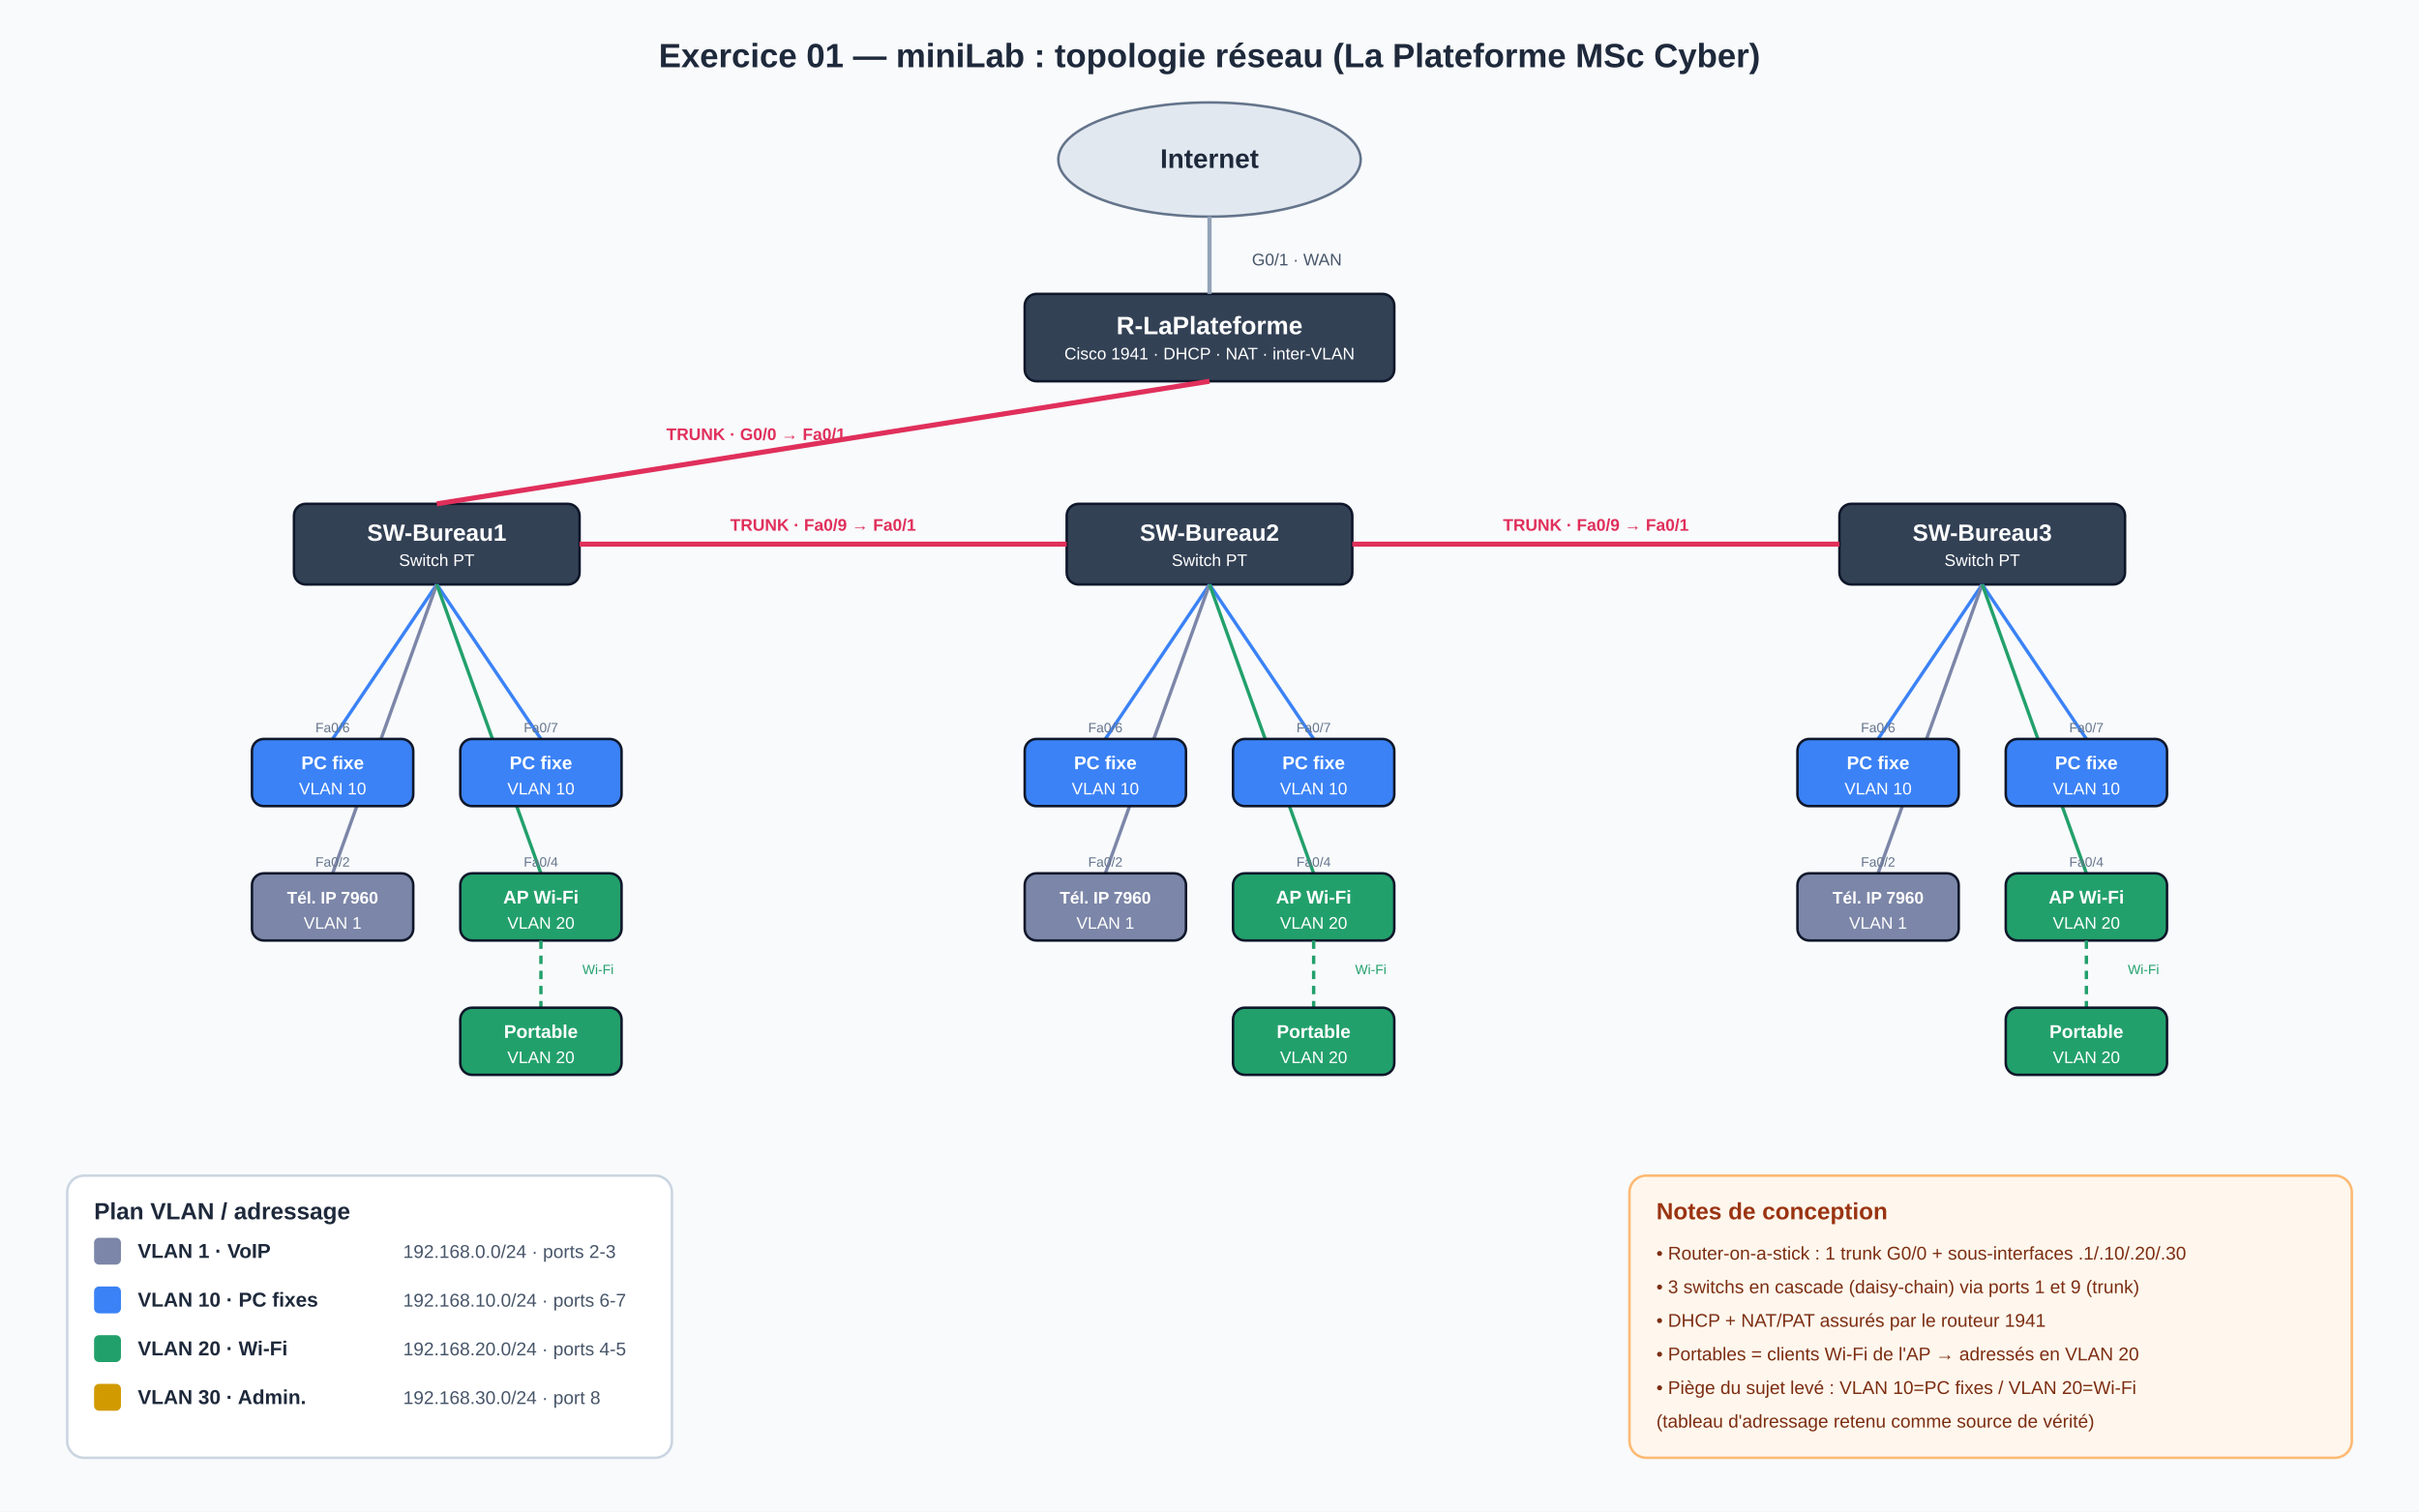
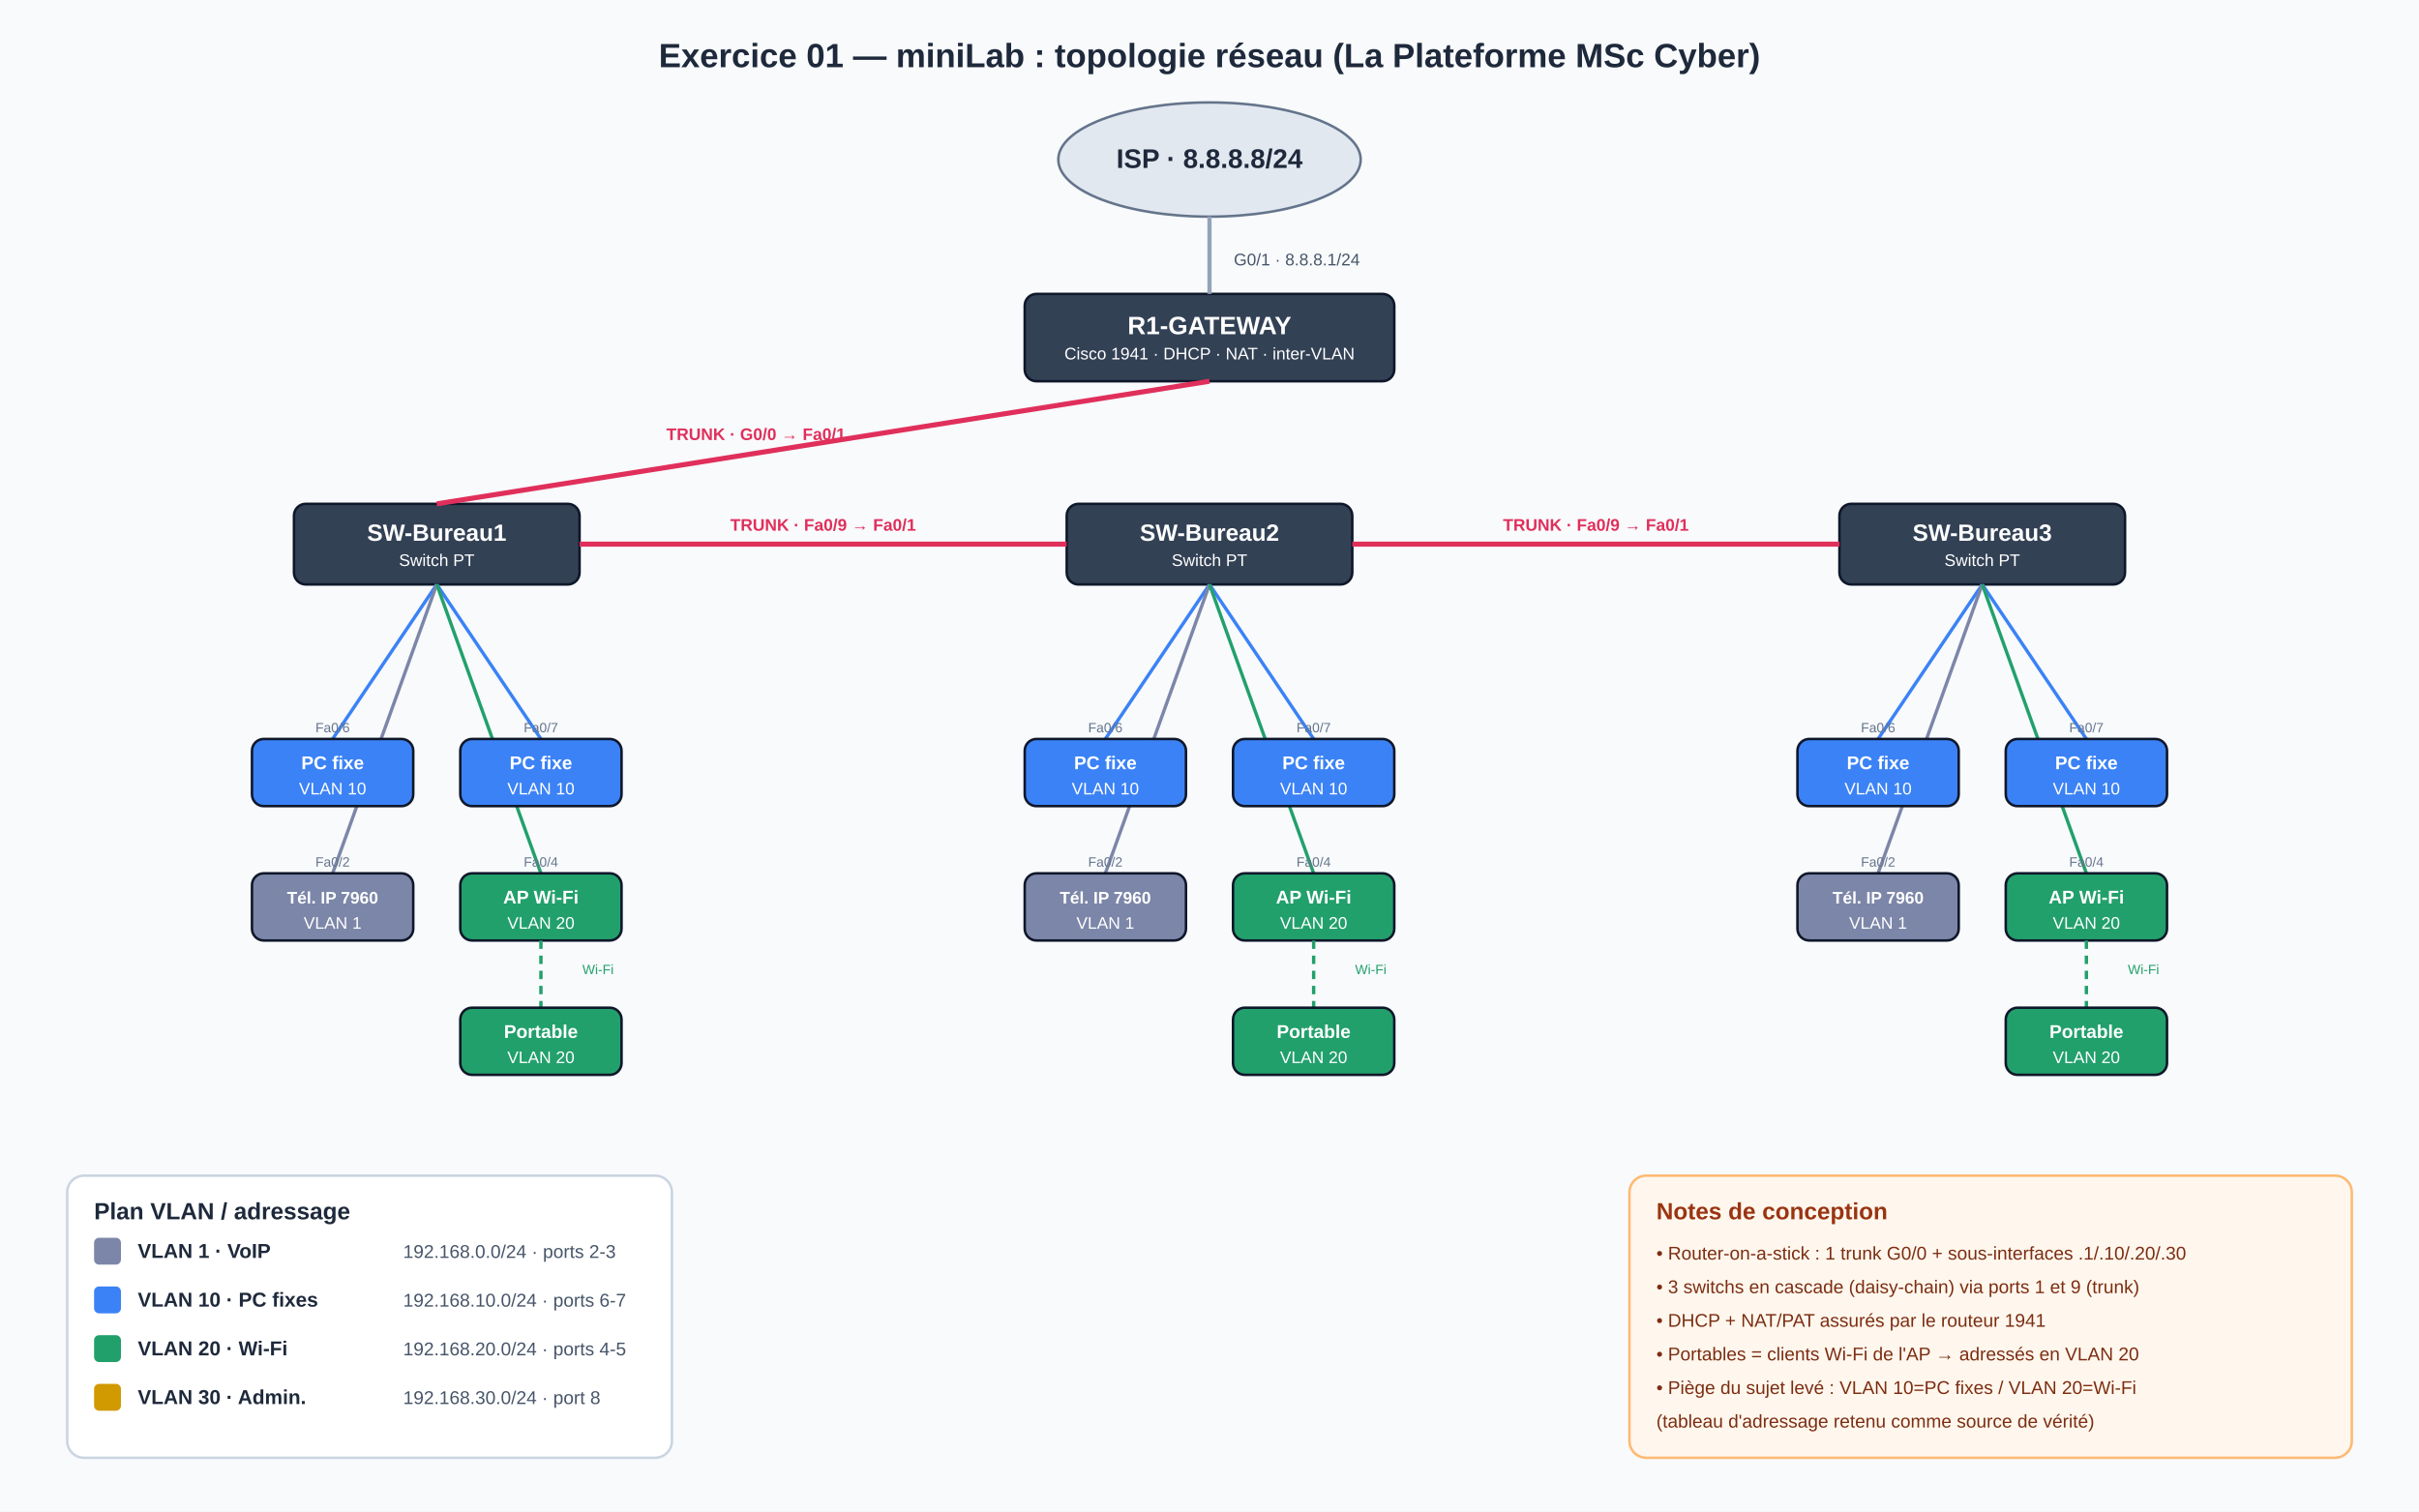
<svg xmlns="http://www.w3.org/2000/svg" width="1440" height="900" viewBox="0 0 1440 900">
  <rect width="1440" height="900" fill="#f8fafc" />
  <text x="720.0" y="40" font-size="20" fill="#1e293b" text-anchor="middle" font-family="Segoe UI,Arial,sans-serif" font-weight="700">Exercice 01 — miniLab : topologie réseau (La Plateforme MSc Cyber)</text>
  <ellipse cx="720.0" cy="95" rx="90" ry="34" fill="#e2e8f0" stroke="#64748b" stroke-width="1.5" />
-   <text x="720.0" y="100" font-size="16" fill="#1e293b" text-anchor="middle" font-family="Segoe UI,Arial,sans-serif" font-weight="700">Internet</text>
+   <text x="720.0" y="100" font-size="16" fill="#1e293b" text-anchor="middle" font-family="Segoe UI,Arial,sans-serif" font-weight="700">ISP · 8.8.8.8/24</text>
  <rect x="610.0" y="175" width="220" height="52" rx="7" fill="#334155" stroke="#0f172a" stroke-width="1.5" />
-   <text x="720.0" y="199.0" font-size="15" fill="#ffffff" text-anchor="middle" font-family="Segoe UI,Arial,sans-serif" font-weight="600">R-LaPlateforme</text>
+   <text x="720.0" y="199.0" font-size="15" fill="#ffffff" text-anchor="middle" font-family="Segoe UI,Arial,sans-serif" font-weight="600">R1-GATEWAY</text>
  <text x="720.0" y="214.0" font-size="10" fill="#ffffff" text-anchor="middle" font-family="Segoe UI,Arial,sans-serif">Cisco 1941 · DHCP · NAT · inter-VLAN</text>
  <line x1="720.0" y1="129" x2="720.0" y2="175" stroke="#94a3b8" stroke-width="2.5" />
-   <text x="772.0" y="158" font-size="10" fill="#475569" text-anchor="middle" font-family="Segoe UI,Arial,sans-serif" font-weight="400">G0/1 · WAN</text>
+   <text x="772.0" y="158" font-size="10" fill="#475569" text-anchor="middle" font-family="Segoe UI,Arial,sans-serif" font-weight="400">G0/1 · 8.8.8.1/24</text>
  <rect x="175" y="300" width="170" height="48" rx="7" fill="#334155" stroke="#0f172a" stroke-width="1.5" />
  <text x="260.0" y="322.0" font-size="14" fill="#ffffff" text-anchor="middle" font-family="Segoe UI,Arial,sans-serif" font-weight="600">SW-Bureau1</text>
  <text x="260.0" y="337.0" font-size="10" fill="#ffffff" text-anchor="middle" font-family="Segoe UI,Arial,sans-serif">Switch PT</text>
  <rect x="635" y="300" width="170" height="48" rx="7" fill="#334155" stroke="#0f172a" stroke-width="1.5" />
  <text x="720.0" y="322.0" font-size="14" fill="#ffffff" text-anchor="middle" font-family="Segoe UI,Arial,sans-serif" font-weight="600">SW-Bureau2</text>
  <text x="720.0" y="337.0" font-size="10" fill="#ffffff" text-anchor="middle" font-family="Segoe UI,Arial,sans-serif">Switch PT</text>
  <rect x="1095" y="300" width="170" height="48" rx="7" fill="#334155" stroke="#0f172a" stroke-width="1.5" />
  <text x="1180.0" y="322.0" font-size="14" fill="#ffffff" text-anchor="middle" font-family="Segoe UI,Arial,sans-serif" font-weight="600">SW-Bureau3</text>
  <text x="1180.0" y="337.0" font-size="10" fill="#ffffff" text-anchor="middle" font-family="Segoe UI,Arial,sans-serif">Switch PT</text>
  <line x1="720.0" y1="227" x2="260" y2="300" stroke="#e02f5b" stroke-width="3" />
  <text x="450.0" y="262" font-size="10" fill="#e02f5b" text-anchor="middle" font-family="Segoe UI,Arial,sans-serif" font-weight="600">TRUNK · G0/0 → Fa0/1</text>
  <line x1="345" y1="324" x2="635" y2="324" stroke="#e02f5b" stroke-width="3" />
  <text x="490.0" y="316" font-size="10" fill="#e02f5b" text-anchor="middle" font-family="Segoe UI,Arial,sans-serif" font-weight="600">TRUNK · Fa0/9 → Fa0/1</text>
  <line x1="805" y1="324" x2="1095" y2="324" stroke="#e02f5b" stroke-width="3" />
  <text x="950.0" y="316" font-size="10" fill="#e02f5b" text-anchor="middle" font-family="Segoe UI,Arial,sans-serif" font-weight="600">TRUNK · Fa0/9 → Fa0/1</text>
  <line x1="260" y1="348" x2="198.0" y2="440" stroke="#3b82f6" stroke-width="2" />
  <text x="198.0" y="436" font-size="8" fill="#64748b" text-anchor="middle" font-family="Segoe UI,Arial,sans-serif" font-weight="400">Fa0/6</text>
  <line x1="260" y1="348" x2="322.0" y2="440" stroke="#3b82f6" stroke-width="2" />
  <text x="322.0" y="436" font-size="8" fill="#64748b" text-anchor="middle" font-family="Segoe UI,Arial,sans-serif" font-weight="400">Fa0/7</text>
  <line x1="260" y1="348" x2="198.0" y2="520" stroke="#7c86a8" stroke-width="2" />
  <text x="198.0" y="516" font-size="8" fill="#64748b" text-anchor="middle" font-family="Segoe UI,Arial,sans-serif" font-weight="400">Fa0/2</text>
  <line x1="260" y1="348" x2="322.0" y2="520" stroke="#22a06b" stroke-width="2" />
  <text x="322.0" y="516" font-size="8" fill="#64748b" text-anchor="middle" font-family="Segoe UI,Arial,sans-serif" font-weight="400">Fa0/4</text>
  <rect x="150" y="440" width="96" height="40" rx="7" fill="#3b82f6" stroke="#0f172a" stroke-width="1.5" />
  <text x="198.0" y="458.0" font-size="11" fill="#ffffff" text-anchor="middle" font-family="Segoe UI,Arial,sans-serif" font-weight="600">PC fixe</text>
  <text x="198.0" y="473.0" font-size="10" fill="#ffffff" text-anchor="middle" font-family="Segoe UI,Arial,sans-serif">VLAN 10</text>
  <rect x="274" y="440" width="96" height="40" rx="7" fill="#3b82f6" stroke="#0f172a" stroke-width="1.5" />
  <text x="322.0" y="458.0" font-size="11" fill="#ffffff" text-anchor="middle" font-family="Segoe UI,Arial,sans-serif" font-weight="600">PC fixe</text>
  <text x="322.0" y="473.0" font-size="10" fill="#ffffff" text-anchor="middle" font-family="Segoe UI,Arial,sans-serif">VLAN 10</text>
  <rect x="150" y="520" width="96" height="40" rx="7" fill="#7c86a8" stroke="#0f172a" stroke-width="1.5" />
  <text x="198.0" y="538.0" font-size="10" fill="#ffffff" text-anchor="middle" font-family="Segoe UI,Arial,sans-serif" font-weight="600">Tél. IP 7960</text>
  <text x="198.0" y="553.0" font-size="10" fill="#ffffff" text-anchor="middle" font-family="Segoe UI,Arial,sans-serif">VLAN 1</text>
  <rect x="274" y="520" width="96" height="40" rx="7" fill="#22a06b" stroke="#0f172a" stroke-width="1.5" />
  <text x="322.0" y="538.0" font-size="11" fill="#ffffff" text-anchor="middle" font-family="Segoe UI,Arial,sans-serif" font-weight="600">AP Wi-Fi</text>
  <text x="322.0" y="553.0" font-size="10" fill="#ffffff" text-anchor="middle" font-family="Segoe UI,Arial,sans-serif">VLAN 20</text>
  <line x1="322.0" y1="560" x2="322.0" y2="600" stroke="#22a06b" stroke-width="2" stroke-dasharray="5,4" />
  <text x="356.0" y="580.0" font-size="8" fill="#22a06b" text-anchor="middle" font-family="Segoe UI,Arial,sans-serif" font-weight="400">Wi-Fi</text>
  <rect x="274" y="600" width="96" height="40" rx="7" fill="#22a06b" stroke="#0f172a" stroke-width="1.5" />
  <text x="322.0" y="618.0" font-size="11" fill="#ffffff" text-anchor="middle" font-family="Segoe UI,Arial,sans-serif" font-weight="600">Portable</text>
  <text x="322.0" y="633.0" font-size="10" fill="#ffffff" text-anchor="middle" font-family="Segoe UI,Arial,sans-serif">VLAN 20</text>
  <line x1="720" y1="348" x2="658.0" y2="440" stroke="#3b82f6" stroke-width="2" />
  <text x="658.0" y="436" font-size="8" fill="#64748b" text-anchor="middle" font-family="Segoe UI,Arial,sans-serif" font-weight="400">Fa0/6</text>
  <line x1="720" y1="348" x2="782.0" y2="440" stroke="#3b82f6" stroke-width="2" />
  <text x="782.0" y="436" font-size="8" fill="#64748b" text-anchor="middle" font-family="Segoe UI,Arial,sans-serif" font-weight="400">Fa0/7</text>
  <line x1="720" y1="348" x2="658.0" y2="520" stroke="#7c86a8" stroke-width="2" />
  <text x="658.0" y="516" font-size="8" fill="#64748b" text-anchor="middle" font-family="Segoe UI,Arial,sans-serif" font-weight="400">Fa0/2</text>
  <line x1="720" y1="348" x2="782.0" y2="520" stroke="#22a06b" stroke-width="2" />
  <text x="782.0" y="516" font-size="8" fill="#64748b" text-anchor="middle" font-family="Segoe UI,Arial,sans-serif" font-weight="400">Fa0/4</text>
  <rect x="610" y="440" width="96" height="40" rx="7" fill="#3b82f6" stroke="#0f172a" stroke-width="1.5" />
  <text x="658.0" y="458.0" font-size="11" fill="#ffffff" text-anchor="middle" font-family="Segoe UI,Arial,sans-serif" font-weight="600">PC fixe</text>
  <text x="658.0" y="473.0" font-size="10" fill="#ffffff" text-anchor="middle" font-family="Segoe UI,Arial,sans-serif">VLAN 10</text>
  <rect x="734" y="440" width="96" height="40" rx="7" fill="#3b82f6" stroke="#0f172a" stroke-width="1.5" />
  <text x="782.0" y="458.0" font-size="11" fill="#ffffff" text-anchor="middle" font-family="Segoe UI,Arial,sans-serif" font-weight="600">PC fixe</text>
  <text x="782.0" y="473.0" font-size="10" fill="#ffffff" text-anchor="middle" font-family="Segoe UI,Arial,sans-serif">VLAN 10</text>
  <rect x="610" y="520" width="96" height="40" rx="7" fill="#7c86a8" stroke="#0f172a" stroke-width="1.5" />
  <text x="658.0" y="538.0" font-size="10" fill="#ffffff" text-anchor="middle" font-family="Segoe UI,Arial,sans-serif" font-weight="600">Tél. IP 7960</text>
  <text x="658.0" y="553.0" font-size="10" fill="#ffffff" text-anchor="middle" font-family="Segoe UI,Arial,sans-serif">VLAN 1</text>
  <rect x="734" y="520" width="96" height="40" rx="7" fill="#22a06b" stroke="#0f172a" stroke-width="1.5" />
  <text x="782.0" y="538.0" font-size="11" fill="#ffffff" text-anchor="middle" font-family="Segoe UI,Arial,sans-serif" font-weight="600">AP Wi-Fi</text>
  <text x="782.0" y="553.0" font-size="10" fill="#ffffff" text-anchor="middle" font-family="Segoe UI,Arial,sans-serif">VLAN 20</text>
  <line x1="782.0" y1="560" x2="782.0" y2="600" stroke="#22a06b" stroke-width="2" stroke-dasharray="5,4" />
  <text x="816.0" y="580.0" font-size="8" fill="#22a06b" text-anchor="middle" font-family="Segoe UI,Arial,sans-serif" font-weight="400">Wi-Fi</text>
  <rect x="734" y="600" width="96" height="40" rx="7" fill="#22a06b" stroke="#0f172a" stroke-width="1.5" />
  <text x="782.0" y="618.0" font-size="11" fill="#ffffff" text-anchor="middle" font-family="Segoe UI,Arial,sans-serif" font-weight="600">Portable</text>
  <text x="782.0" y="633.0" font-size="10" fill="#ffffff" text-anchor="middle" font-family="Segoe UI,Arial,sans-serif">VLAN 20</text>
  <line x1="1180" y1="348" x2="1118.0" y2="440" stroke="#3b82f6" stroke-width="2" />
  <text x="1118.0" y="436" font-size="8" fill="#64748b" text-anchor="middle" font-family="Segoe UI,Arial,sans-serif" font-weight="400">Fa0/6</text>
  <line x1="1180" y1="348" x2="1242.0" y2="440" stroke="#3b82f6" stroke-width="2" />
  <text x="1242.0" y="436" font-size="8" fill="#64748b" text-anchor="middle" font-family="Segoe UI,Arial,sans-serif" font-weight="400">Fa0/7</text>
  <line x1="1180" y1="348" x2="1118.0" y2="520" stroke="#7c86a8" stroke-width="2" />
  <text x="1118.0" y="516" font-size="8" fill="#64748b" text-anchor="middle" font-family="Segoe UI,Arial,sans-serif" font-weight="400">Fa0/2</text>
  <line x1="1180" y1="348" x2="1242.0" y2="520" stroke="#22a06b" stroke-width="2" />
  <text x="1242.0" y="516" font-size="8" fill="#64748b" text-anchor="middle" font-family="Segoe UI,Arial,sans-serif" font-weight="400">Fa0/4</text>
  <rect x="1070" y="440" width="96" height="40" rx="7" fill="#3b82f6" stroke="#0f172a" stroke-width="1.5" />
  <text x="1118.0" y="458.0" font-size="11" fill="#ffffff" text-anchor="middle" font-family="Segoe UI,Arial,sans-serif" font-weight="600">PC fixe</text>
  <text x="1118.0" y="473.0" font-size="10" fill="#ffffff" text-anchor="middle" font-family="Segoe UI,Arial,sans-serif">VLAN 10</text>
  <rect x="1194" y="440" width="96" height="40" rx="7" fill="#3b82f6" stroke="#0f172a" stroke-width="1.5" />
  <text x="1242.0" y="458.0" font-size="11" fill="#ffffff" text-anchor="middle" font-family="Segoe UI,Arial,sans-serif" font-weight="600">PC fixe</text>
  <text x="1242.0" y="473.0" font-size="10" fill="#ffffff" text-anchor="middle" font-family="Segoe UI,Arial,sans-serif">VLAN 10</text>
  <rect x="1070" y="520" width="96" height="40" rx="7" fill="#7c86a8" stroke="#0f172a" stroke-width="1.5" />
  <text x="1118.0" y="538.0" font-size="10" fill="#ffffff" text-anchor="middle" font-family="Segoe UI,Arial,sans-serif" font-weight="600">Tél. IP 7960</text>
  <text x="1118.0" y="553.0" font-size="10" fill="#ffffff" text-anchor="middle" font-family="Segoe UI,Arial,sans-serif">VLAN 1</text>
  <rect x="1194" y="520" width="96" height="40" rx="7" fill="#22a06b" stroke="#0f172a" stroke-width="1.5" />
  <text x="1242.0" y="538.0" font-size="11" fill="#ffffff" text-anchor="middle" font-family="Segoe UI,Arial,sans-serif" font-weight="600">AP Wi-Fi</text>
  <text x="1242.0" y="553.0" font-size="10" fill="#ffffff" text-anchor="middle" font-family="Segoe UI,Arial,sans-serif">VLAN 20</text>
  <line x1="1242.0" y1="560" x2="1242.0" y2="600" stroke="#22a06b" stroke-width="2" stroke-dasharray="5,4" />
  <text x="1276.0" y="580.0" font-size="8" fill="#22a06b" text-anchor="middle" font-family="Segoe UI,Arial,sans-serif" font-weight="400">Wi-Fi</text>
  <rect x="1194" y="600" width="96" height="40" rx="7" fill="#22a06b" stroke="#0f172a" stroke-width="1.5" />
  <text x="1242.0" y="618.0" font-size="11" fill="#ffffff" text-anchor="middle" font-family="Segoe UI,Arial,sans-serif" font-weight="600">Portable</text>
  <text x="1242.0" y="633.0" font-size="10" fill="#ffffff" text-anchor="middle" font-family="Segoe UI,Arial,sans-serif">VLAN 20</text>
  <rect x="40" y="700" width="360" height="168" rx="10" fill="#ffffff" stroke="#cbd5e1" stroke-width="1.5" />
  <text x="220.0" y="788.333" font-size="13" fill="#ffffff" text-anchor="middle" font-family="Segoe UI,Arial,sans-serif" font-weight="600" />
  <text x="56" y="726" font-size="14" fill="#1e293b" text-anchor="start" font-family="Segoe UI,Arial,sans-serif" font-weight="700">Plan VLAN / adressage</text>
  <rect x="56" y="737" width="16" height="16" rx="3" fill="#7c86a8" />
  <text x="82" y="749" font-size="12" fill="#1e293b" text-anchor="start" font-family="Segoe UI,Arial,sans-serif" font-weight="600">VLAN 1  · VoIP</text>
  <text x="240" y="749" font-size="11" fill="#475569" text-anchor="start" font-family="Segoe UI,Arial,sans-serif" font-weight="400">192.168.0.0/24  · ports 2-3</text>
  <rect x="56" y="766" width="16" height="16" rx="3" fill="#3b82f6" />
  <text x="82" y="778" font-size="12" fill="#1e293b" text-anchor="start" font-family="Segoe UI,Arial,sans-serif" font-weight="600">VLAN 10 · PC fixes</text>
  <text x="240" y="778" font-size="11" fill="#475569" text-anchor="start" font-family="Segoe UI,Arial,sans-serif" font-weight="400">192.168.10.0/24 · ports 6-7</text>
  <rect x="56" y="795" width="16" height="16" rx="3" fill="#22a06b" />
  <text x="82" y="807" font-size="12" fill="#1e293b" text-anchor="start" font-family="Segoe UI,Arial,sans-serif" font-weight="600">VLAN 20 · Wi-Fi</text>
  <text x="240" y="807" font-size="11" fill="#475569" text-anchor="start" font-family="Segoe UI,Arial,sans-serif" font-weight="400">192.168.20.0/24 · ports 4-5</text>
  <rect x="56" y="824" width="16" height="16" rx="3" fill="#d19a00" />
  <text x="82" y="836" font-size="12" fill="#1e293b" text-anchor="start" font-family="Segoe UI,Arial,sans-serif" font-weight="600">VLAN 30 · Admin.</text>
  <text x="240" y="836" font-size="11" fill="#475569" text-anchor="start" font-family="Segoe UI,Arial,sans-serif" font-weight="400">192.168.30.0/24 · port 8</text>
  <rect x="970" y="700" width="430" height="168" rx="10" fill="#fff7ed" stroke="#fdba74" stroke-width="1.5" />
  <text x="1185.0" y="788.333" font-size="13" fill="#ffffff" text-anchor="middle" font-family="Segoe UI,Arial,sans-serif" font-weight="600" />
  <text x="986" y="726" font-size="14" fill="#9a3412" text-anchor="start" font-family="Segoe UI,Arial,sans-serif" font-weight="700">Notes de conception</text>
  <text x="986" y="750" font-size="11" fill="#7c2d12" text-anchor="start" font-family="Segoe UI,Arial,sans-serif" font-weight="400">• Router-on-a-stick : 1 trunk G0/0 + sous-interfaces .1/.10/.20/.30</text>
  <text x="986" y="770" font-size="11" fill="#7c2d12" text-anchor="start" font-family="Segoe UI,Arial,sans-serif" font-weight="400">• 3 switchs en cascade (daisy-chain) via ports 1 et 9 (trunk)</text>
  <text x="986" y="790" font-size="11" fill="#7c2d12" text-anchor="start" font-family="Segoe UI,Arial,sans-serif" font-weight="400">• DHCP + NAT/PAT assurés par le routeur 1941</text>
  <text x="986" y="810" font-size="11" fill="#7c2d12" text-anchor="start" font-family="Segoe UI,Arial,sans-serif" font-weight="400">• Portables = clients Wi-Fi de l'AP → adressés en VLAN 20</text>
  <text x="986" y="830" font-size="11" fill="#7c2d12" text-anchor="start" font-family="Segoe UI,Arial,sans-serif" font-weight="400">• Piège du sujet levé : VLAN 10=PC fixes / VLAN 20=Wi-Fi</text>
  <text x="986" y="850" font-size="11" fill="#7c2d12" text-anchor="start" font-family="Segoe UI,Arial,sans-serif" font-weight="400">  (tableau d'adressage retenu comme source de vérité)</text>
</svg>
